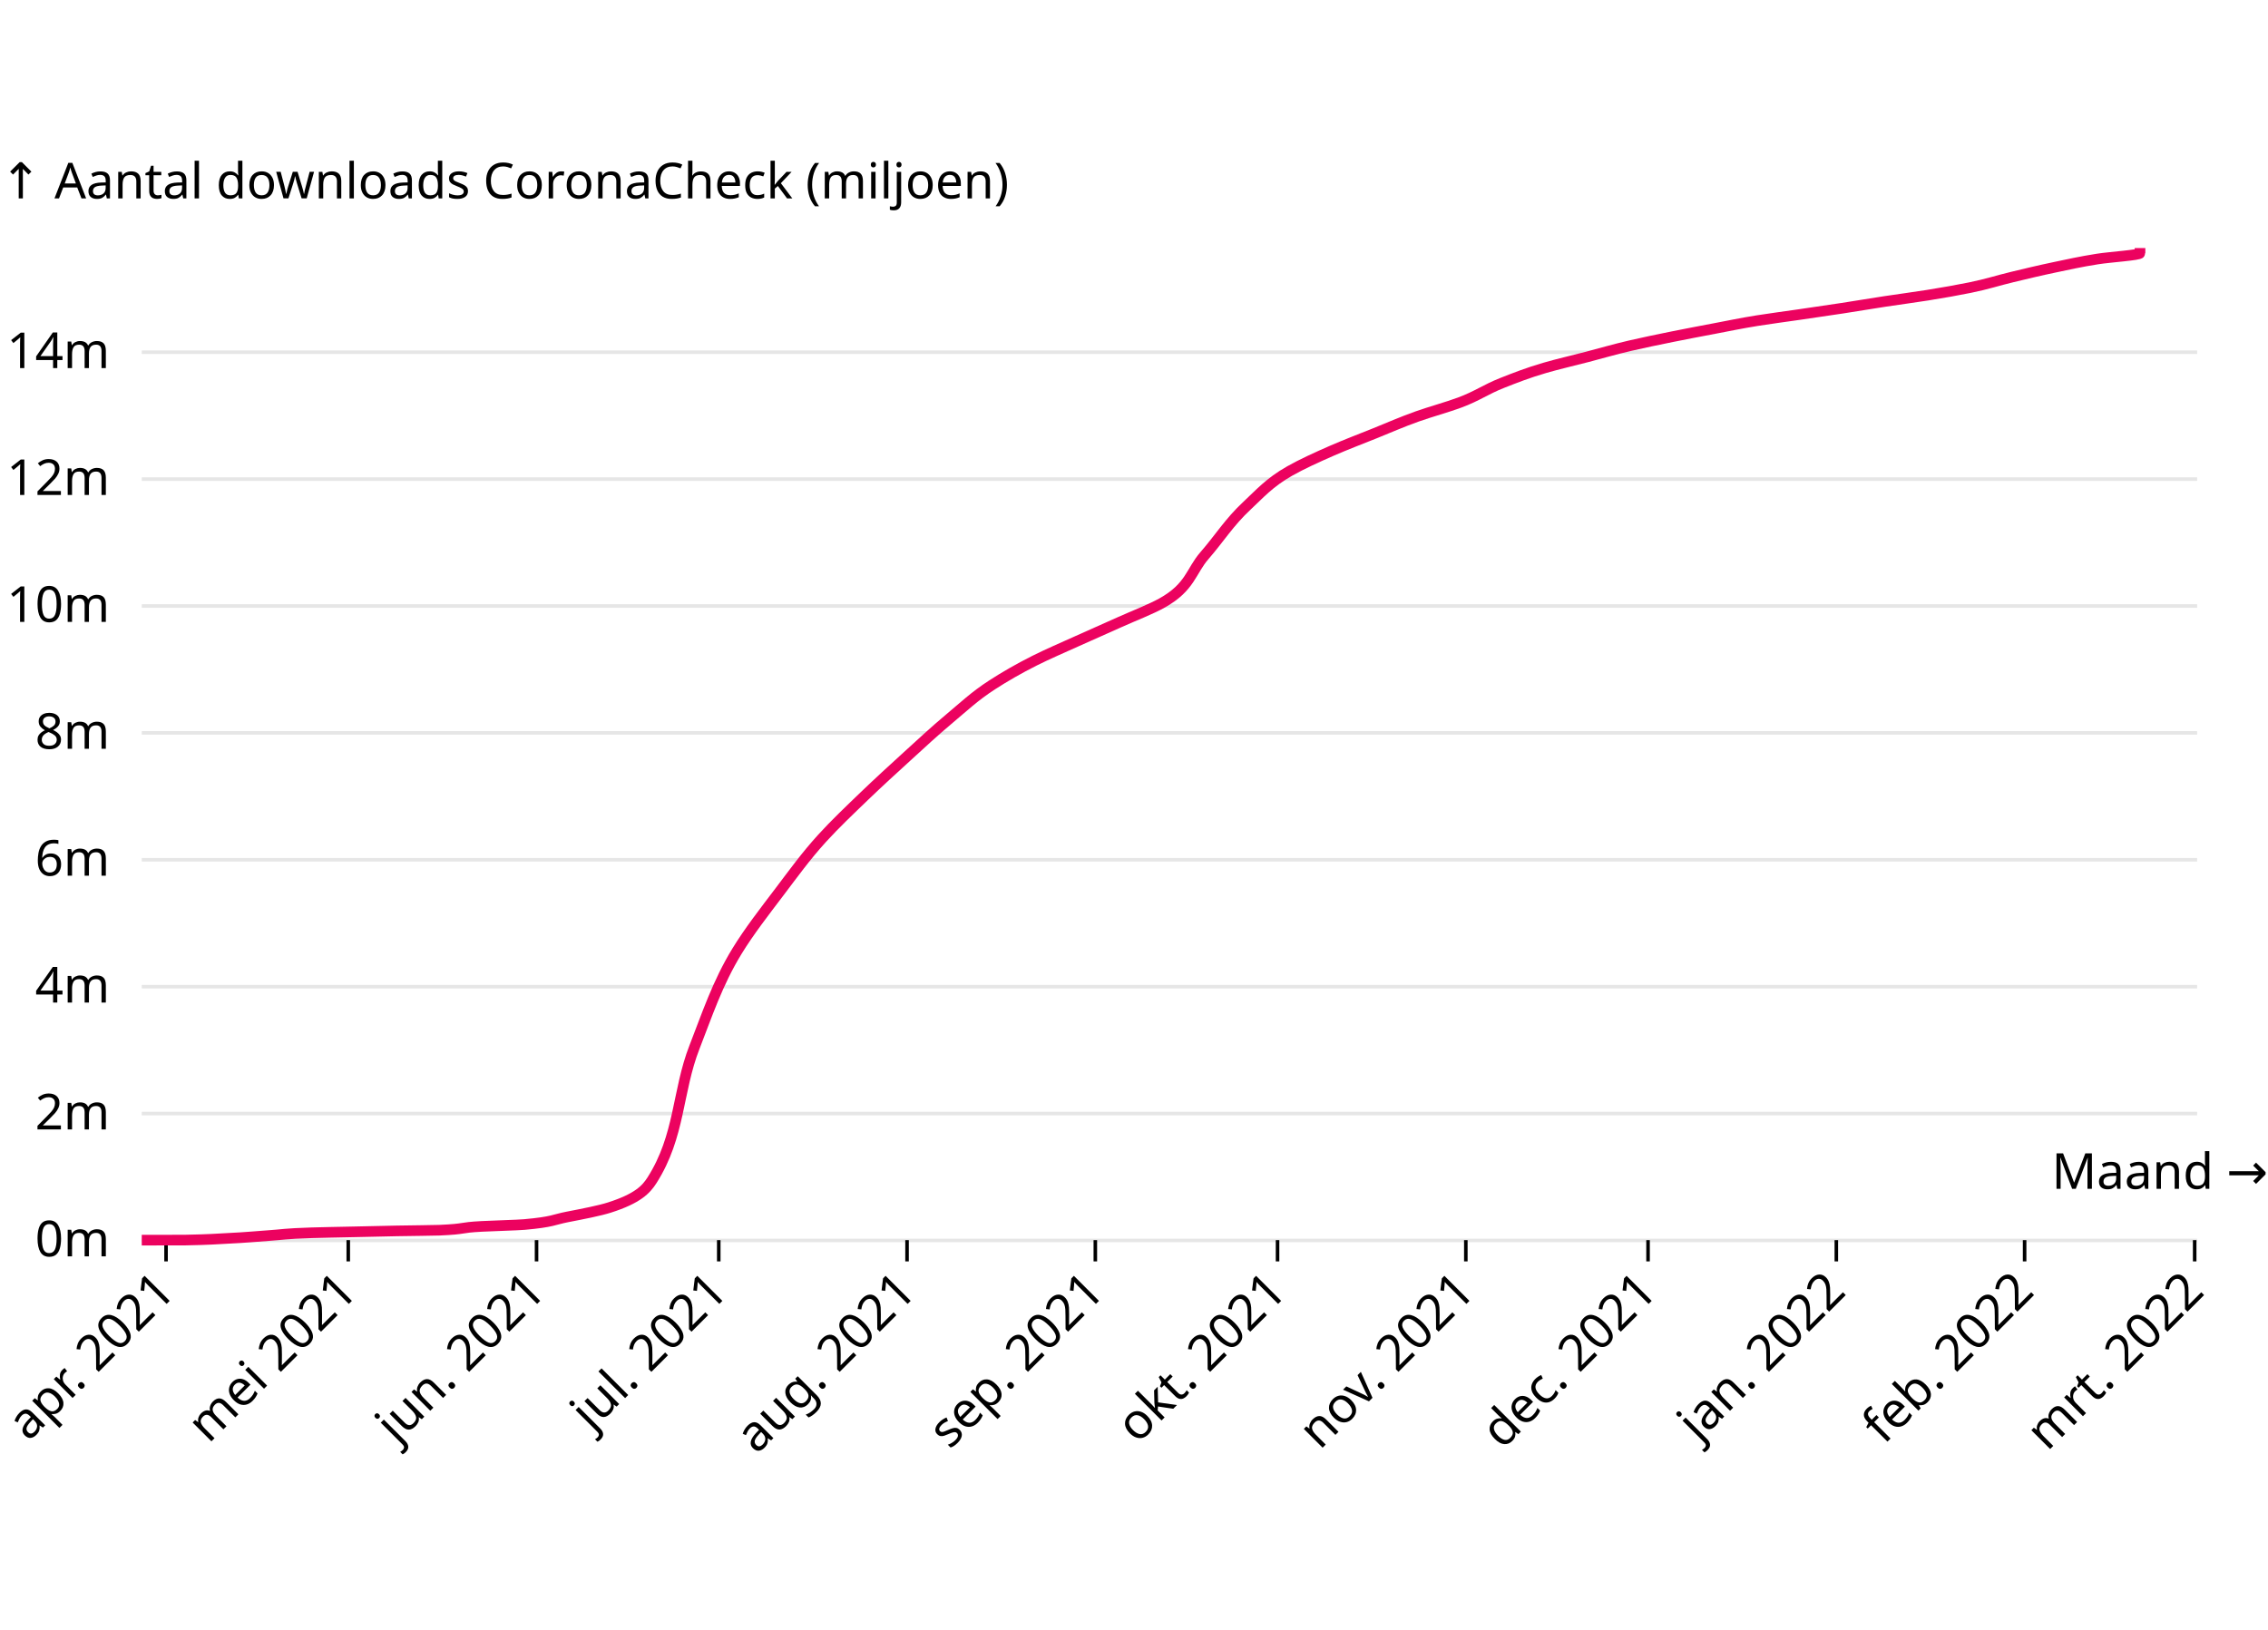
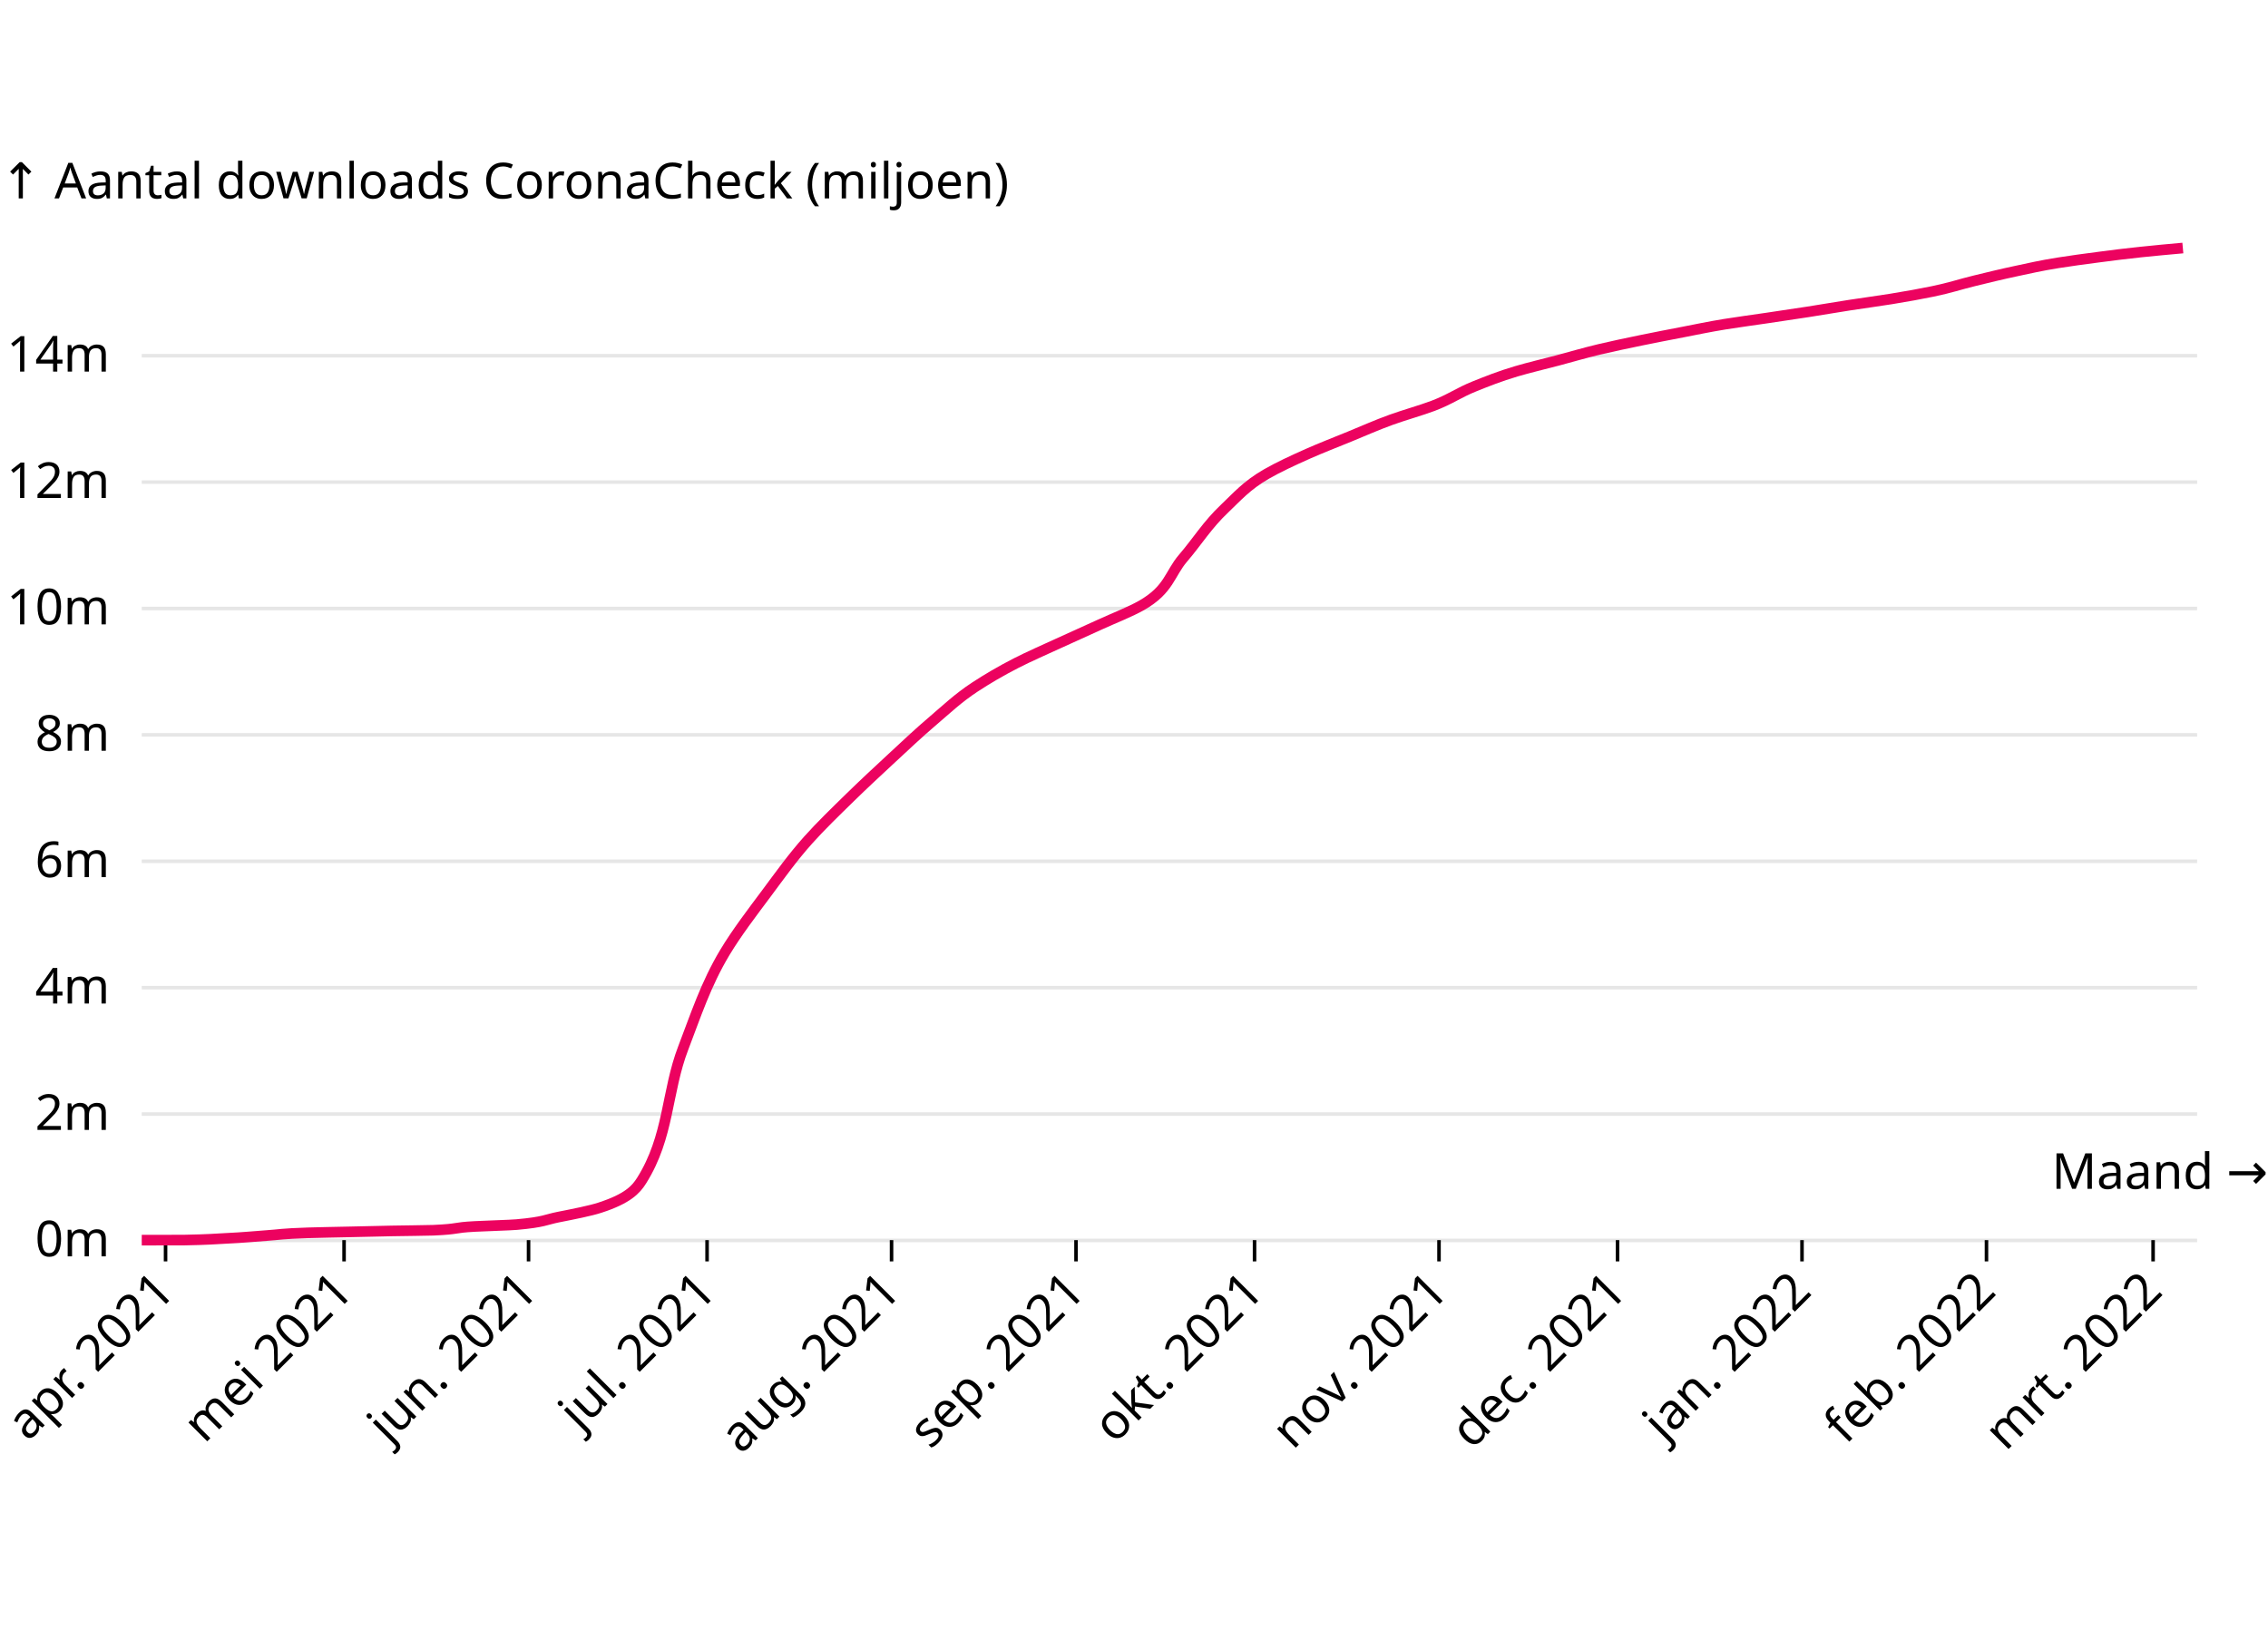
<svg xmlns="http://www.w3.org/2000/svg" class="plot" fill="currentColor" text-anchor="middle" width="640" height="460" viewBox="0 0 640 400" style="font-family: 'RO Sans', sans-serif; font-size: 14px;">
  <g transform="translate(40,0)" fill="none" text-anchor="end">
-     <g class="tick" opacity="1" transform="translate(0,320.0886)">
+     <g class="tick" opacity="1" transform="translate(0,320.0882)">
      <line stroke="currentColor" x2="0" />
      <line stroke="currentColor" x2="580" stroke-opacity="0.1" />
      <text fill="currentColor" x="-9" dy="0.32em">0m</text>
    </g>
-     <g class="tick" opacity="1" transform="translate(0,284.2768)">
+     <g class="tick" opacity="1" transform="translate(0,284.4175)">
      <line stroke="currentColor" x2="0" />
      <line stroke="currentColor" x2="580" stroke-opacity="0.1" />
      <text fill="currentColor" x="-9" dy="0.32em">2m</text>
    </g>
-     <g class="tick" opacity="1" transform="translate(0,248.4651)">
+     <g class="tick" opacity="1" transform="translate(0,248.7468)">
      <line stroke="currentColor" x2="0" />
      <line stroke="currentColor" x2="580" stroke-opacity="0.1" />
      <text fill="currentColor" x="-9" dy="0.32em">4m</text>
    </g>
-     <g class="tick" opacity="1" transform="translate(0,212.6533)">
+     <g class="tick" opacity="1" transform="translate(0,213.076)">
      <line stroke="currentColor" x2="0" />
      <line stroke="currentColor" x2="580" stroke-opacity="0.1" />
      <text fill="currentColor" x="-9" dy="0.32em">6m</text>
    </g>
-     <g class="tick" opacity="1" transform="translate(0,176.8415)">
+     <g class="tick" opacity="1" transform="translate(0,177.4053)">
      <line stroke="currentColor" x2="0" />
      <line stroke="currentColor" x2="580" stroke-opacity="0.1" />
      <text fill="currentColor" x="-9" dy="0.32em">8m</text>
    </g>
-     <g class="tick" opacity="1" transform="translate(0,141.0298)">
+     <g class="tick" opacity="1" transform="translate(0,141.7346)">
      <line stroke="currentColor" x2="0" />
      <line stroke="currentColor" x2="580" stroke-opacity="0.1" />
      <text fill="currentColor" x="-9" dy="0.32em">10m</text>
    </g>
-     <g class="tick" opacity="1" transform="translate(0,105.218)">
+     <g class="tick" opacity="1" transform="translate(0,106.0639)">
      <line stroke="currentColor" x2="0" />
      <line stroke="currentColor" x2="580" stroke-opacity="0.1" />
      <text fill="currentColor" x="-9" dy="0.32em">12m</text>
    </g>
-     <g class="tick" opacity="1" transform="translate(0,69.40627)">
+     <g class="tick" opacity="1" transform="translate(0,70.39312)">
      <line stroke="currentColor" x2="0" />
      <line stroke="currentColor" x2="580" stroke-opacity="0.1" />
      <text fill="currentColor" x="-9" dy="0.32em">14m</text>
    </g>
    <text fill="currentColor" transform="translate(-40,40)" dy="-1em" text-anchor="start">↑ Aantal downloads CoronaCheck (miljoen)</text>
  </g>
  <g transform="translate(0,320)" fill="none" text-anchor="middle">
-     <g class="tick" opacity="1" transform="translate(46.85574,0)">
+     <g class="tick" opacity="1" transform="translate(46.71687,0)">
      <line stroke="currentColor" y2="6" />
      <text fill="currentColor" dy="0.32em" transform="translate(0, 11.82843) rotate(-45)" text-anchor="end">apr. 2021</text>
    </g>
-     <g class="tick" opacity="1" transform="translate(98.27377,0)">
+     <g class="tick" opacity="1" transform="translate(97.0934,0)">
      <line stroke="currentColor" y2="6" />
      <text fill="currentColor" dy="0.32em" transform="translate(0, 11.82843) rotate(-45)" text-anchor="end">mei 2021</text>
    </g>
-     <g class="tick" opacity="1" transform="translate(151.4057,0)">
+     <g class="tick" opacity="1" transform="translate(149.1491,0)">
      <line stroke="currentColor" y2="6" />
      <text fill="currentColor" dy="0.32em" transform="translate(0, 11.82843) rotate(-45)" text-anchor="end">jun. 2021</text>
    </g>
-     <g class="tick" opacity="1" transform="translate(202.8238,0)">
+     <g class="tick" opacity="1" transform="translate(199.5257,0)">
      <line stroke="currentColor" y2="6" />
      <text fill="currentColor" dy="0.32em" transform="translate(0, 11.82843) rotate(-45)" text-anchor="end">jul. 2021</text>
    </g>
-     <g class="tick" opacity="1" transform="translate(255.9557,0)">
+     <g class="tick" opacity="1" transform="translate(251.5814,0)">
      <line stroke="currentColor" y2="6" />
      <text fill="currentColor" dy="0.32em" transform="translate(0, 11.82843) rotate(-45)" text-anchor="end">aug. 2021</text>
    </g>
-     <g class="tick" opacity="1" transform="translate(309.0877,0)">
+     <g class="tick" opacity="1" transform="translate(303.6372,0)">
      <line stroke="currentColor" y2="6" />
      <text fill="currentColor" dy="0.32em" transform="translate(0, 11.82843) rotate(-45)" text-anchor="end">sep. 2021</text>
    </g>
-     <g class="tick" opacity="1" transform="translate(360.5057,0)">
+     <g class="tick" opacity="1" transform="translate(354.0137,0)">
      <line stroke="currentColor" y2="6" />
      <text fill="currentColor" dy="0.32em" transform="translate(0, 11.82843) rotate(-45)" text-anchor="end">okt. 2021</text>
    </g>
-     <g class="tick" opacity="1" transform="translate(413.6377,0)">
+     <g class="tick" opacity="1" transform="translate(406.0694,0)">
      <line stroke="currentColor" y2="6" />
      <text fill="currentColor" dy="0.32em" transform="translate(0, 11.82843) rotate(-45)" text-anchor="end">nov. 2021</text>
    </g>
-     <g class="tick" opacity="1" transform="translate(465.0557,0)">
+     <g class="tick" opacity="1" transform="translate(456.446,0)">
      <line stroke="currentColor" y2="6" />
      <text fill="currentColor" dy="0.32em" transform="translate(0, 11.82843) rotate(-45)" text-anchor="end">dec. 2021</text>
    </g>
-     <g class="tick" opacity="1" transform="translate(518.1877,0)">
+     <g class="tick" opacity="1" transform="translate(508.5017,0)">
      <line stroke="currentColor" y2="6" />
      <text fill="currentColor" dy="0.32em" transform="translate(0, 11.82843) rotate(-45)" text-anchor="end">jan. 2022</text>
    </g>
-     <g class="tick" opacity="1" transform="translate(571.3197,0)">
+     <g class="tick" opacity="1" transform="translate(560.5575,0)">
      <line stroke="currentColor" y2="6" />
      <text fill="currentColor" dy="0.32em" transform="translate(0, 11.82843) rotate(-45)" text-anchor="end">feb. 2022</text>
    </g>
-     <g class="tick" opacity="1" transform="translate(619.3098,0)">
+     <g class="tick" opacity="1" transform="translate(607.5755,0)">
      <line stroke="currentColor" y2="6" />
      <text fill="currentColor" dy="0.32em" transform="translate(0, 11.82843) rotate(-45)" text-anchor="end">mrt. 2022</text>
    </g>
    <text fill="currentColor" transform="translate(640,-10)" dy="-0.32em" text-anchor="end">Maand →</text>
  </g>
  <g fill="none" stroke="#ec025f" stroke-width="3" stroke-miterlimit="1">
-     <path d="M40,320C45.915,319.997,51.83,319.993,51.998,319.99C59.996,319.833,60.616,319.676,63.995,319.518C69.861,319.245,71.877,318.972,75.993,318.699C79.888,318.441,79.992,318.182,87.99,317.924C90.733,317.835,95.974,317.747,99.988,317.658C103.973,317.57,107.2,317.482,111.985,317.394C115.548,317.329,122.521,317.263,123.983,317.198C131.981,316.839,129.19,316.481,135.98,316.122C139.309,315.947,145.988,315.771,147.978,315.595C155.976,314.889,156.344,314.183,159.975,313.477C164.56,312.585,169.186,311.694,171.973,310.802C179.971,308.244,182.337,305.685,183.97,303.127C191.969,290.599,191.068,278.071,195.968,265.543C199.499,256.514,202.443,247.484,207.966,238.455C211.382,232.87,215.73,227.285,219.963,221.7C223.773,216.673,227.387,211.646,231.961,206.619C235.597,202.622,239.801,198.626,243.958,194.629C247.821,190.915,251.873,187.201,255.956,183.487C259.878,179.919,263.683,176.352,267.953,172.784C271.739,169.622,275.054,166.46,279.951,163.297C283.483,161.016,287.411,158.735,291.948,156.454C295.599,154.619,299.89,152.783,303.946,150.948C307.891,149.163,311.971,147.378,315.943,145.593C319.97,143.784,324.708,141.974,327.941,140.165C335.939,135.689,336.028,131.213,339.939,126.737C344.035,122.047,346.885,117.357,351.936,112.667C355.431,109.422,358.202,106.177,363.934,102.931C367.326,101.01,371.53,99.089,375.931,97.168C379.644,95.548,383.893,93.927,387.929,92.307C391.893,90.715,395.45,89.122,399.926,87.53C403.604,86.222,408.409,84.914,411.924,83.606C416.889,81.759,419.228,79.911,423.921,78.063C427.514,76.649,431.07,75.235,435.919,73.821C439.464,72.787,443.938,71.753,447.916,70.719C451.937,69.674,455.418,68.629,459.914,67.584C463.583,66.731,467.699,65.879,471.911,65.026C475.735,64.252,479.815,63.478,483.909,62.704C487.821,61.964,491.276,61.225,495.907,60.485C499.521,59.908,503.95,59.331,507.904,58.754C511.951,58.163,516.037,57.572,519.902,56.981C524.056,56.346,527.726,55.711,531.899,55.076C535.75,54.49,540.221,53.904,543.897,53.318C548.376,52.604,552.373,51.89,555.894,51.176C560.834,50.175,563.699,49.173,567.892,48.171C571.729,47.254,575.49,46.337,579.889,45.42C583.603,44.647,586.955,43.873,591.887,43.099C595.41,42.546,603.884,41.993,603.884,41.44C603.884,40.96,603.884,40.48,603.884,40" />
+     <path d="M40,320C45.795,319.997,51.591,319.993,51.755,319.99C59.591,319.834,60.198,319.677,63.509,319.52C69.256,319.248,71.232,318.976,75.264,318.704C79.08,318.447,79.182,318.19,87.018,317.932C89.705,317.844,94.841,317.756,98.773,317.667C102.677,317.58,105.839,317.492,110.527,317.404C114.018,317.339,120.849,317.274,122.282,317.209C130.118,316.852,127.384,316.495,134.036,316.138C137.297,315.963,143.841,315.788,145.791,315.613C153.627,314.909,153.987,314.206,157.545,313.502C162.037,312.614,166.569,311.726,169.3,310.838C177.136,308.29,179.454,305.742,181.054,303.193C188.891,290.715,188.008,278.236,192.809,265.758C196.269,256.764,199.152,247.77,204.563,238.776C207.91,233.213,212.171,227.65,216.318,222.087C220.051,217.08,223.591,212.073,228.072,207.065C231.635,203.084,235.754,199.104,239.827,195.123C243.612,191.423,247.581,187.724,251.581,184.024C255.424,180.471,259.152,176.918,263.336,173.364C267.045,170.214,270.293,167.064,275.09,163.914C278.551,161.642,282.399,159.37,286.845,157.098C290.422,155.27,294.625,153.442,298.6,151.614C302.465,149.836,306.462,148.058,310.354,146.28C314.299,144.478,318.941,142.675,322.109,140.873C329.945,136.415,330.032,131.956,333.863,127.498C337.877,122.826,340.669,118.155,345.618,113.484C349.042,110.251,351.757,107.019,357.372,103.786C360.696,101.873,364.814,99.959,369.127,98.046C372.764,96.432,376.928,94.818,380.881,93.203C384.765,91.618,388.25,90.032,392.636,88.446C396.239,87.143,400.946,85.84,404.39,84.537C409.255,82.697,411.546,80.856,416.145,79.016C419.664,77.607,423.148,76.199,427.899,74.79C431.372,73.76,435.756,72.73,439.654,71.701C443.593,70.66,447.004,69.619,451.408,68.578C455.003,67.729,459.036,66.879,463.163,66.03C466.909,65.259,470.906,64.488,474.917,63.717C478.75,62.98,482.135,62.244,486.672,61.507C490.213,60.932,494.553,60.357,498.426,59.782C502.391,59.194,506.394,58.606,510.181,58.017C514.251,57.385,517.847,56.752,521.935,56.119C525.708,55.536,530.089,54.952,533.69,54.369C538.079,53.657,541.995,52.946,545.444,52.235C550.285,51.237,553.092,50.239,557.199,49.242C560.959,48.328,564.643,47.415,568.954,46.502C572.592,45.731,575.876,44.96,580.708,44.189C584.16,43.638,588.2,43.088,592.463,42.537C596.126,42.063,599.703,41.59,604.217,41.117C607.767,40.744,611.869,40.372,615.972,40" />
  </g>
</svg>
